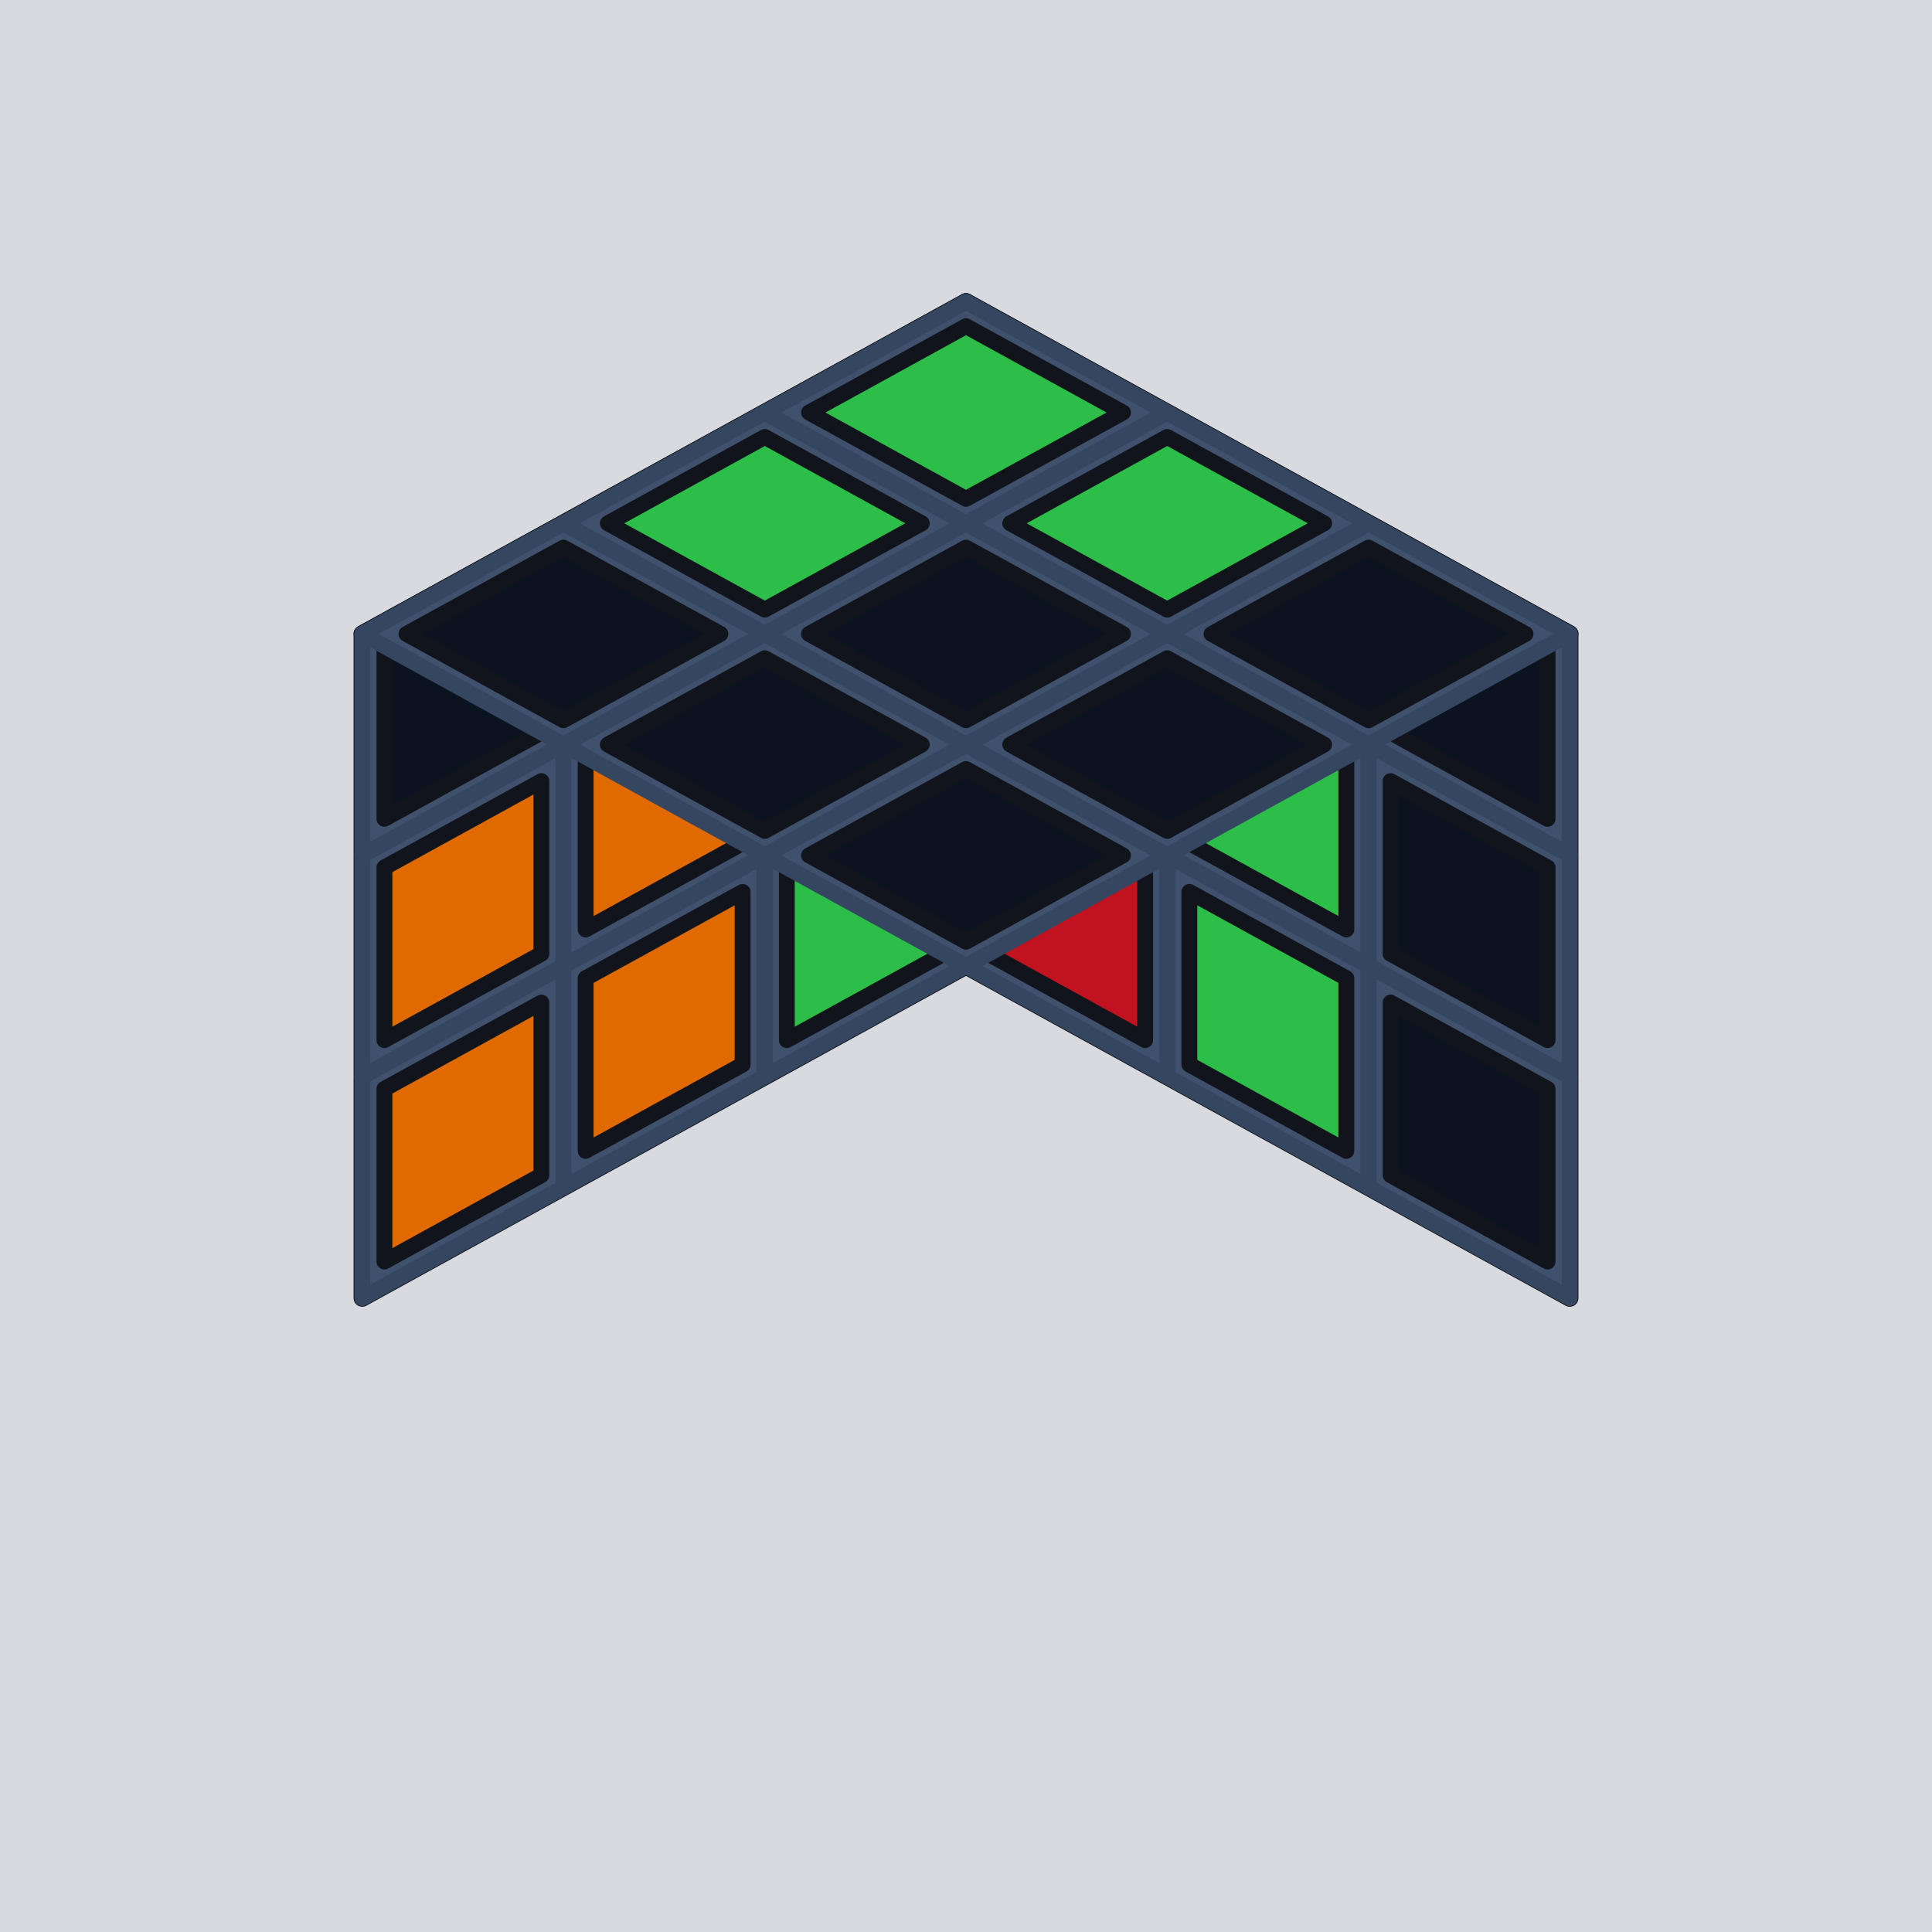
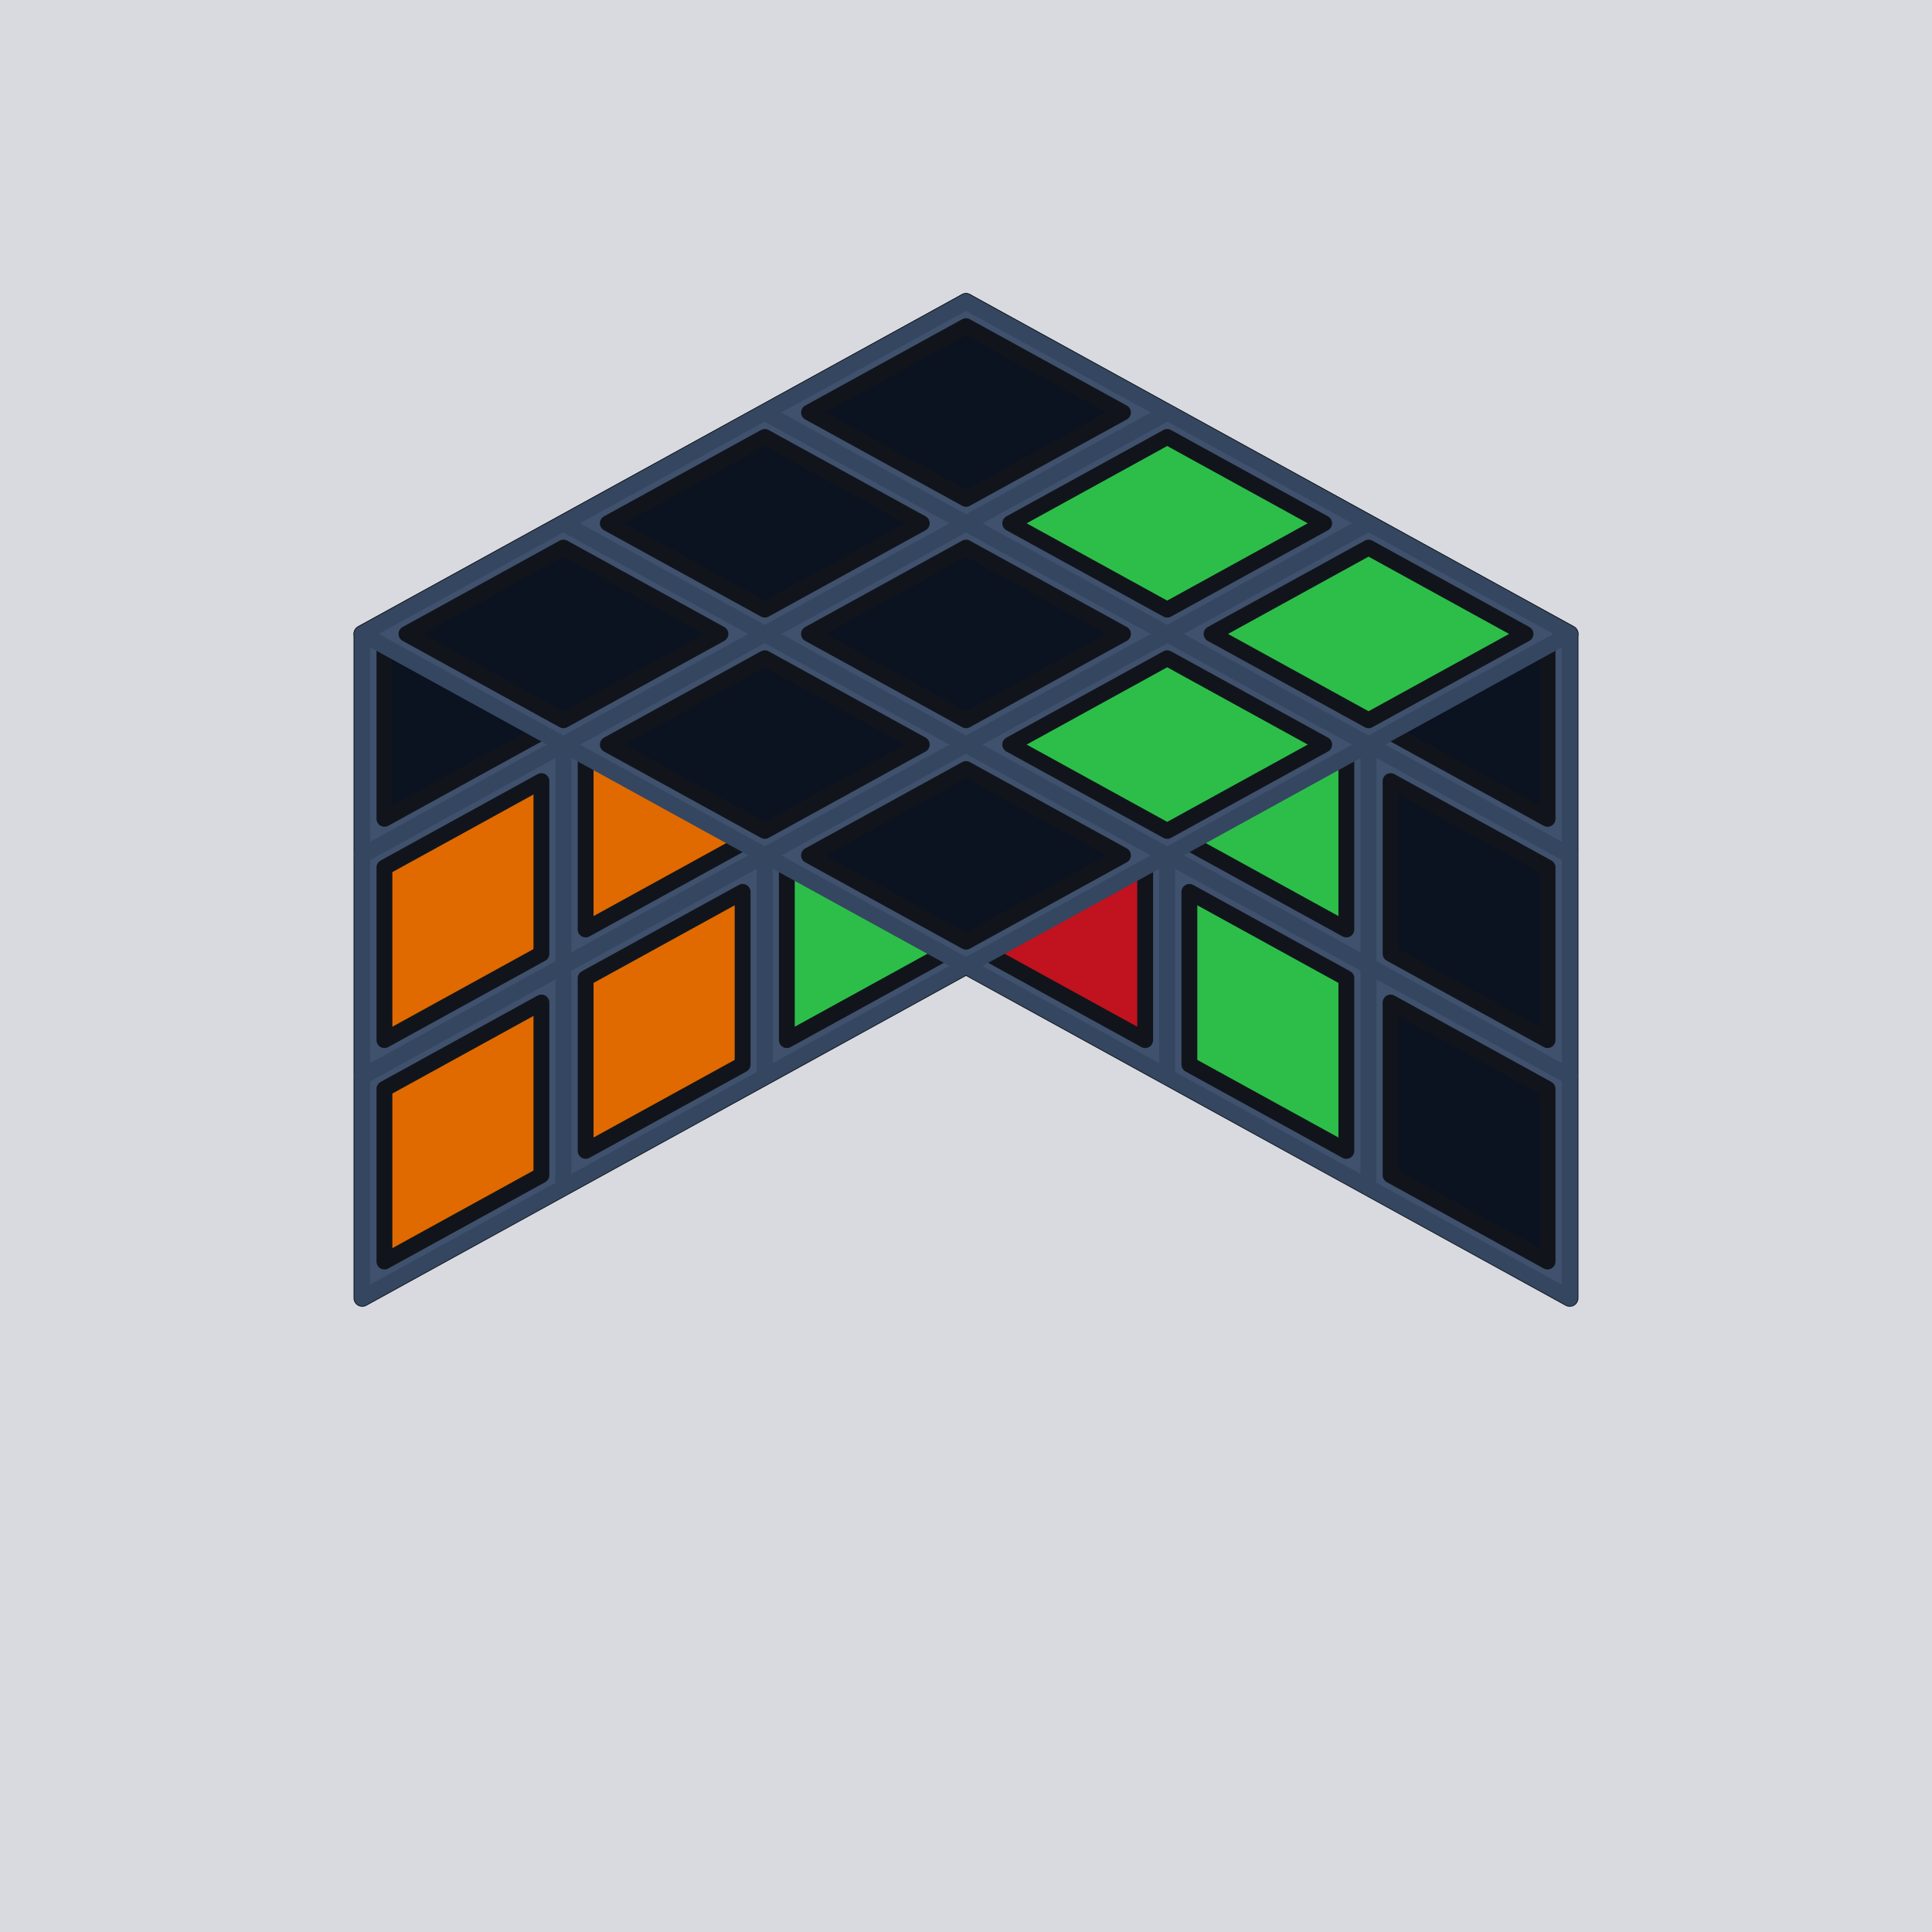
<svg xmlns="http://www.w3.org/2000/svg" viewBox="0 0 128 128">
  <rect x="0" y="0" width="128" height="128" fill="#D8DADF" />
  <polygon points="64.00,64.00 104.00,42.00 64.00,20.00 24.00,42.00" fill="#0B1220" stroke="#11151B" stroke-width="1.15" stroke-linejoin="round" />
  <polygon points="24.00,42.00 64.00,20.00 64.00,64.00 24.00,86.00" fill="#0B1220" stroke="#11151B" stroke-width="1.15" stroke-linejoin="round" />
  <polygon points="64.00,20.00 104.00,42.00 104.00,86.00 64.00,64.00" fill="#0B1220" stroke="#11151B" stroke-width="1.15" stroke-linejoin="round" />
  <polygon points="24.00,42.00 37.33,34.67 37.33,49.33 24.00,56.67" fill="#3F516D" stroke="#344660" stroke-width="1.05" stroke-linejoin="round" />
  <polygon points="25.47,42.81 35.87,37.09 35.87,48.53 25.47,54.25" fill="#0B1220" stroke="#11151B" stroke-width="1.05" stroke-linejoin="round" />
  <polygon points="37.33,34.67 50.67,27.33 50.67,42.00 37.33,49.33" fill="#3F516D" stroke="#344660" stroke-width="1.05" stroke-linejoin="round" />
  <polygon points="38.80,35.47 49.20,29.75 49.20,41.19 38.80,46.91" fill="#E06A00" stroke="#11151B" stroke-width="1.05" stroke-linejoin="round" />
  <polygon points="50.67,27.33 64.00,20.00 64.00,34.67 50.67,42.00" fill="#3F516D" stroke="#344660" stroke-width="1.05" stroke-linejoin="round" />
  <polygon points="52.13,28.14 62.53,22.42 62.53,33.86 52.13,39.58" fill="#E06A00" stroke="#11151B" stroke-width="1.05" stroke-linejoin="round" />
  <polygon points="24.00,56.67 37.33,49.33 37.33,64.00 24.00,71.33" fill="#3F516D" stroke="#344660" stroke-width="1.05" stroke-linejoin="round" />
  <polygon points="25.47,57.47 35.87,51.75 35.87,63.19 25.47,68.91" fill="#E06A00" stroke="#11151B" stroke-width="1.05" stroke-linejoin="round" />
  <polygon points="37.33,49.33 50.67,42.00 50.67,56.67 37.33,64.00" fill="#3F516D" stroke="#344660" stroke-width="1.05" stroke-linejoin="round" />
  <polygon points="38.80,50.14 49.20,44.42 49.20,55.86 38.80,61.58" fill="#E06A00" stroke="#11151B" stroke-width="1.05" stroke-linejoin="round" />
  <polygon points="50.67,42.00 64.00,34.67 64.00,49.33 50.67,56.67" fill="#3F516D" stroke="#344660" stroke-width="1.05" stroke-linejoin="round" />
  <polygon points="52.13,42.81 62.53,37.09 62.53,48.53 52.13,54.25" fill="#0B1220" stroke="#11151B" stroke-width="1.05" stroke-linejoin="round" />
  <polygon points="24.00,71.33 37.33,64.00 37.33,78.67 24.00,86.00" fill="#3F516D" stroke="#344660" stroke-width="1.05" stroke-linejoin="round" />
  <polygon points="25.47,72.14 35.87,66.42 35.87,77.86 25.47,83.58" fill="#E06A00" stroke="#11151B" stroke-width="1.05" stroke-linejoin="round" />
  <polygon points="37.33,64.00 50.67,56.67 50.67,71.33 37.33,78.67" fill="#3F516D" stroke="#344660" stroke-width="1.05" stroke-linejoin="round" />
  <polygon points="38.80,64.81 49.20,59.09 49.20,70.53 38.80,76.25" fill="#E06A00" stroke="#11151B" stroke-width="1.05" stroke-linejoin="round" />
  <polygon points="50.67,56.67 64.00,49.33 64.00,64.00 50.67,71.33" fill="#3F516D" stroke="#344660" stroke-width="1.05" stroke-linejoin="round" />
  <polygon points="52.13,57.47 62.53,51.75 62.53,63.19 52.13,68.91" fill="#2DBE4A" stroke="#11151B" stroke-width="1.05" stroke-linejoin="round" />
  <polygon points="64.00,20.00 77.33,27.33 77.33,42.00 64.00,34.67" fill="#3F516D" stroke="#344660" stroke-width="1.05" stroke-linejoin="round" />
  <polygon points="65.47,22.42 75.87,28.14 75.87,39.58 65.47,33.86" fill="#F4F4F4" stroke="#11151B" stroke-width="1.05" stroke-linejoin="round" />
  <polygon points="77.33,27.33 90.67,34.67 90.67,49.33 77.33,42.00" fill="#3F516D" stroke="#344660" stroke-width="1.05" stroke-linejoin="round" />
  <polygon points="78.80,29.75 89.20,35.47 89.20,46.91 78.80,41.19" fill="#C1121F" stroke="#11151B" stroke-width="1.05" stroke-linejoin="round" />
  <polygon points="90.67,34.67 104.00,42.00 104.00,56.67 90.67,49.33" fill="#3F516D" stroke="#344660" stroke-width="1.05" stroke-linejoin="round" />
  <polygon points="92.13,37.09 102.53,42.81 102.53,54.25 92.13,48.53" fill="#0B1220" stroke="#11151B" stroke-width="1.05" stroke-linejoin="round" />
  <polygon points="64.00,34.67 77.33,42.00 77.33,56.67 64.00,49.33" fill="#3F516D" stroke="#344660" stroke-width="1.05" stroke-linejoin="round" />
  <polygon points="65.47,37.09 75.87,42.81 75.87,54.25 65.47,48.53" fill="#0B1220" stroke="#11151B" stroke-width="1.05" stroke-linejoin="round" />
  <polygon points="77.33,42.00 90.67,49.33 90.67,64.00 77.33,56.67" fill="#3F516D" stroke="#344660" stroke-width="1.05" stroke-linejoin="round" />
  <polygon points="78.80,44.42 89.20,50.14 89.20,61.58 78.80,55.86" fill="#2DBE4A" stroke="#11151B" stroke-width="1.05" stroke-linejoin="round" />
  <polygon points="90.67,49.33 104.00,56.67 104.00,71.33 90.67,64.00" fill="#3F516D" stroke="#344660" stroke-width="1.05" stroke-linejoin="round" />
  <polygon points="92.13,51.75 102.53,57.47 102.53,68.91 92.13,63.19" fill="#0B1220" stroke="#11151B" stroke-width="1.05" stroke-linejoin="round" />
  <polygon points="64.00,49.33 77.33,56.67 77.33,71.33 64.00,64.00" fill="#3F516D" stroke="#344660" stroke-width="1.05" stroke-linejoin="round" />
  <polygon points="65.47,51.75 75.87,57.47 75.87,68.91 65.47,63.19" fill="#C1121F" stroke="#11151B" stroke-width="1.05" stroke-linejoin="round" />
  <polygon points="77.33,56.67 90.67,64.00 90.67,78.67 77.33,71.33" fill="#3F516D" stroke="#344660" stroke-width="1.05" stroke-linejoin="round" />
  <polygon points="78.80,59.09 89.20,64.81 89.20,76.25 78.80,70.53" fill="#2DBE4A" stroke="#11151B" stroke-width="1.05" stroke-linejoin="round" />
  <polygon points="90.67,64.00 104.00,71.33 104.00,86.00 90.67,78.67" fill="#3F516D" stroke="#344660" stroke-width="1.05" stroke-linejoin="round" />
  <polygon points="92.13,66.42 102.53,72.14 102.53,83.58 92.13,77.86" fill="#0B1220" stroke="#11151B" stroke-width="1.05" stroke-linejoin="round" />
  <polygon points="64.00,64.00 77.33,56.67 64.00,49.33 50.67,56.67" fill="#3F516D" stroke="#344660" stroke-width="1.05" stroke-linejoin="round" />
  <polygon points="64.00,62.39 74.40,56.67 64.00,50.95 53.60,56.67" fill="#0B1220" stroke="#11151B" stroke-width="1.05" stroke-linejoin="round" />
  <polygon points="77.33,56.67 90.67,49.33 77.33,42.00 64.00,49.33" fill="#3F516D" stroke="#344660" stroke-width="1.05" stroke-linejoin="round" />
-   <polygon points="77.33,55.05 87.73,49.33 77.33,43.61 66.93,49.33" fill="#0B1220" stroke="#11151B" stroke-width="1.05" stroke-linejoin="round" />
+   <polygon points="77.33,55.05 87.73,49.33 77.33,43.61 66.93,49.33" fill="#2DBE4A" stroke="#11151B" stroke-width="1.05" stroke-linejoin="round" />
  <polygon points="90.67,49.33 104.00,42.00 90.67,34.67 77.33,42.00" fill="#3F516D" stroke="#344660" stroke-width="1.05" stroke-linejoin="round" />
-   <polygon points="90.67,47.72 101.07,42.00 90.67,36.28 80.27,42.00" fill="#0B1220" stroke="#11151B" stroke-width="1.05" stroke-linejoin="round" />
+   <polygon points="90.67,47.72 101.07,42.00 90.67,36.28 80.27,42.00" fill="#2DBE4A" stroke="#11151B" stroke-width="1.05" stroke-linejoin="round" />
  <polygon points="50.67,56.67 64.00,49.33 50.67,42.00 37.33,49.33" fill="#3F516D" stroke="#344660" stroke-width="1.05" stroke-linejoin="round" />
  <polygon points="50.67,55.05 61.07,49.33 50.67,43.61 40.27,49.33" fill="#0B1220" stroke="#11151B" stroke-width="1.05" stroke-linejoin="round" />
  <polygon points="64.00,49.33 77.33,42.00 64.00,34.67 50.67,42.00" fill="#3F516D" stroke="#344660" stroke-width="1.05" stroke-linejoin="round" />
  <polygon points="64.00,47.72 74.40,42.00 64.00,36.28 53.60,42.00" fill="#0B1220" stroke="#11151B" stroke-width="1.05" stroke-linejoin="round" />
  <polygon points="77.33,42.00 90.67,34.67 77.33,27.33 64.00,34.67" fill="#3F516D" stroke="#344660" stroke-width="1.05" stroke-linejoin="round" />
  <polygon points="77.33,40.39 87.73,34.67 77.33,28.95 66.93,34.67" fill="#2DBE4A" stroke="#11151B" stroke-width="1.05" stroke-linejoin="round" />
  <polygon points="37.33,49.33 50.67,42.00 37.33,34.67 24.00,42.00" fill="#3F516D" stroke="#344660" stroke-width="1.05" stroke-linejoin="round" />
  <polygon points="37.33,47.72 47.73,42.00 37.33,36.28 26.93,42.00" fill="#0B1220" stroke="#11151B" stroke-width="1.05" stroke-linejoin="round" />
  <polygon points="50.67,42.00 64.00,34.67 50.67,27.33 37.33,34.67" fill="#3F516D" stroke="#344660" stroke-width="1.05" stroke-linejoin="round" />
-   <polygon points="50.67,40.39 61.07,34.67 50.67,28.95 40.27,34.67" fill="#2DBE4A" stroke="#11151B" stroke-width="1.05" stroke-linejoin="round" />
+   <polygon points="50.67,40.39 61.07,34.67 50.67,28.95 40.27,34.67" fill="#0B1220" stroke="#11151B" stroke-width="1.05" stroke-linejoin="round" />
  <polygon points="64.00,34.67 77.33,27.33 64.00,20.00 50.67,27.33" fill="#3F516D" stroke="#344660" stroke-width="1.05" stroke-linejoin="round" />
-   <polygon points="64.00,33.05 74.40,27.33 64.00,21.61 53.60,27.33" fill="#2DBE4A" stroke="#11151B" stroke-width="1.05" stroke-linejoin="round" />
+   <polygon points="64.00,33.05 74.40,27.33 64.00,21.61 53.60,27.33" fill="#0B1220" stroke="#11151B" stroke-width="1.05" stroke-linejoin="round" />
</svg>
